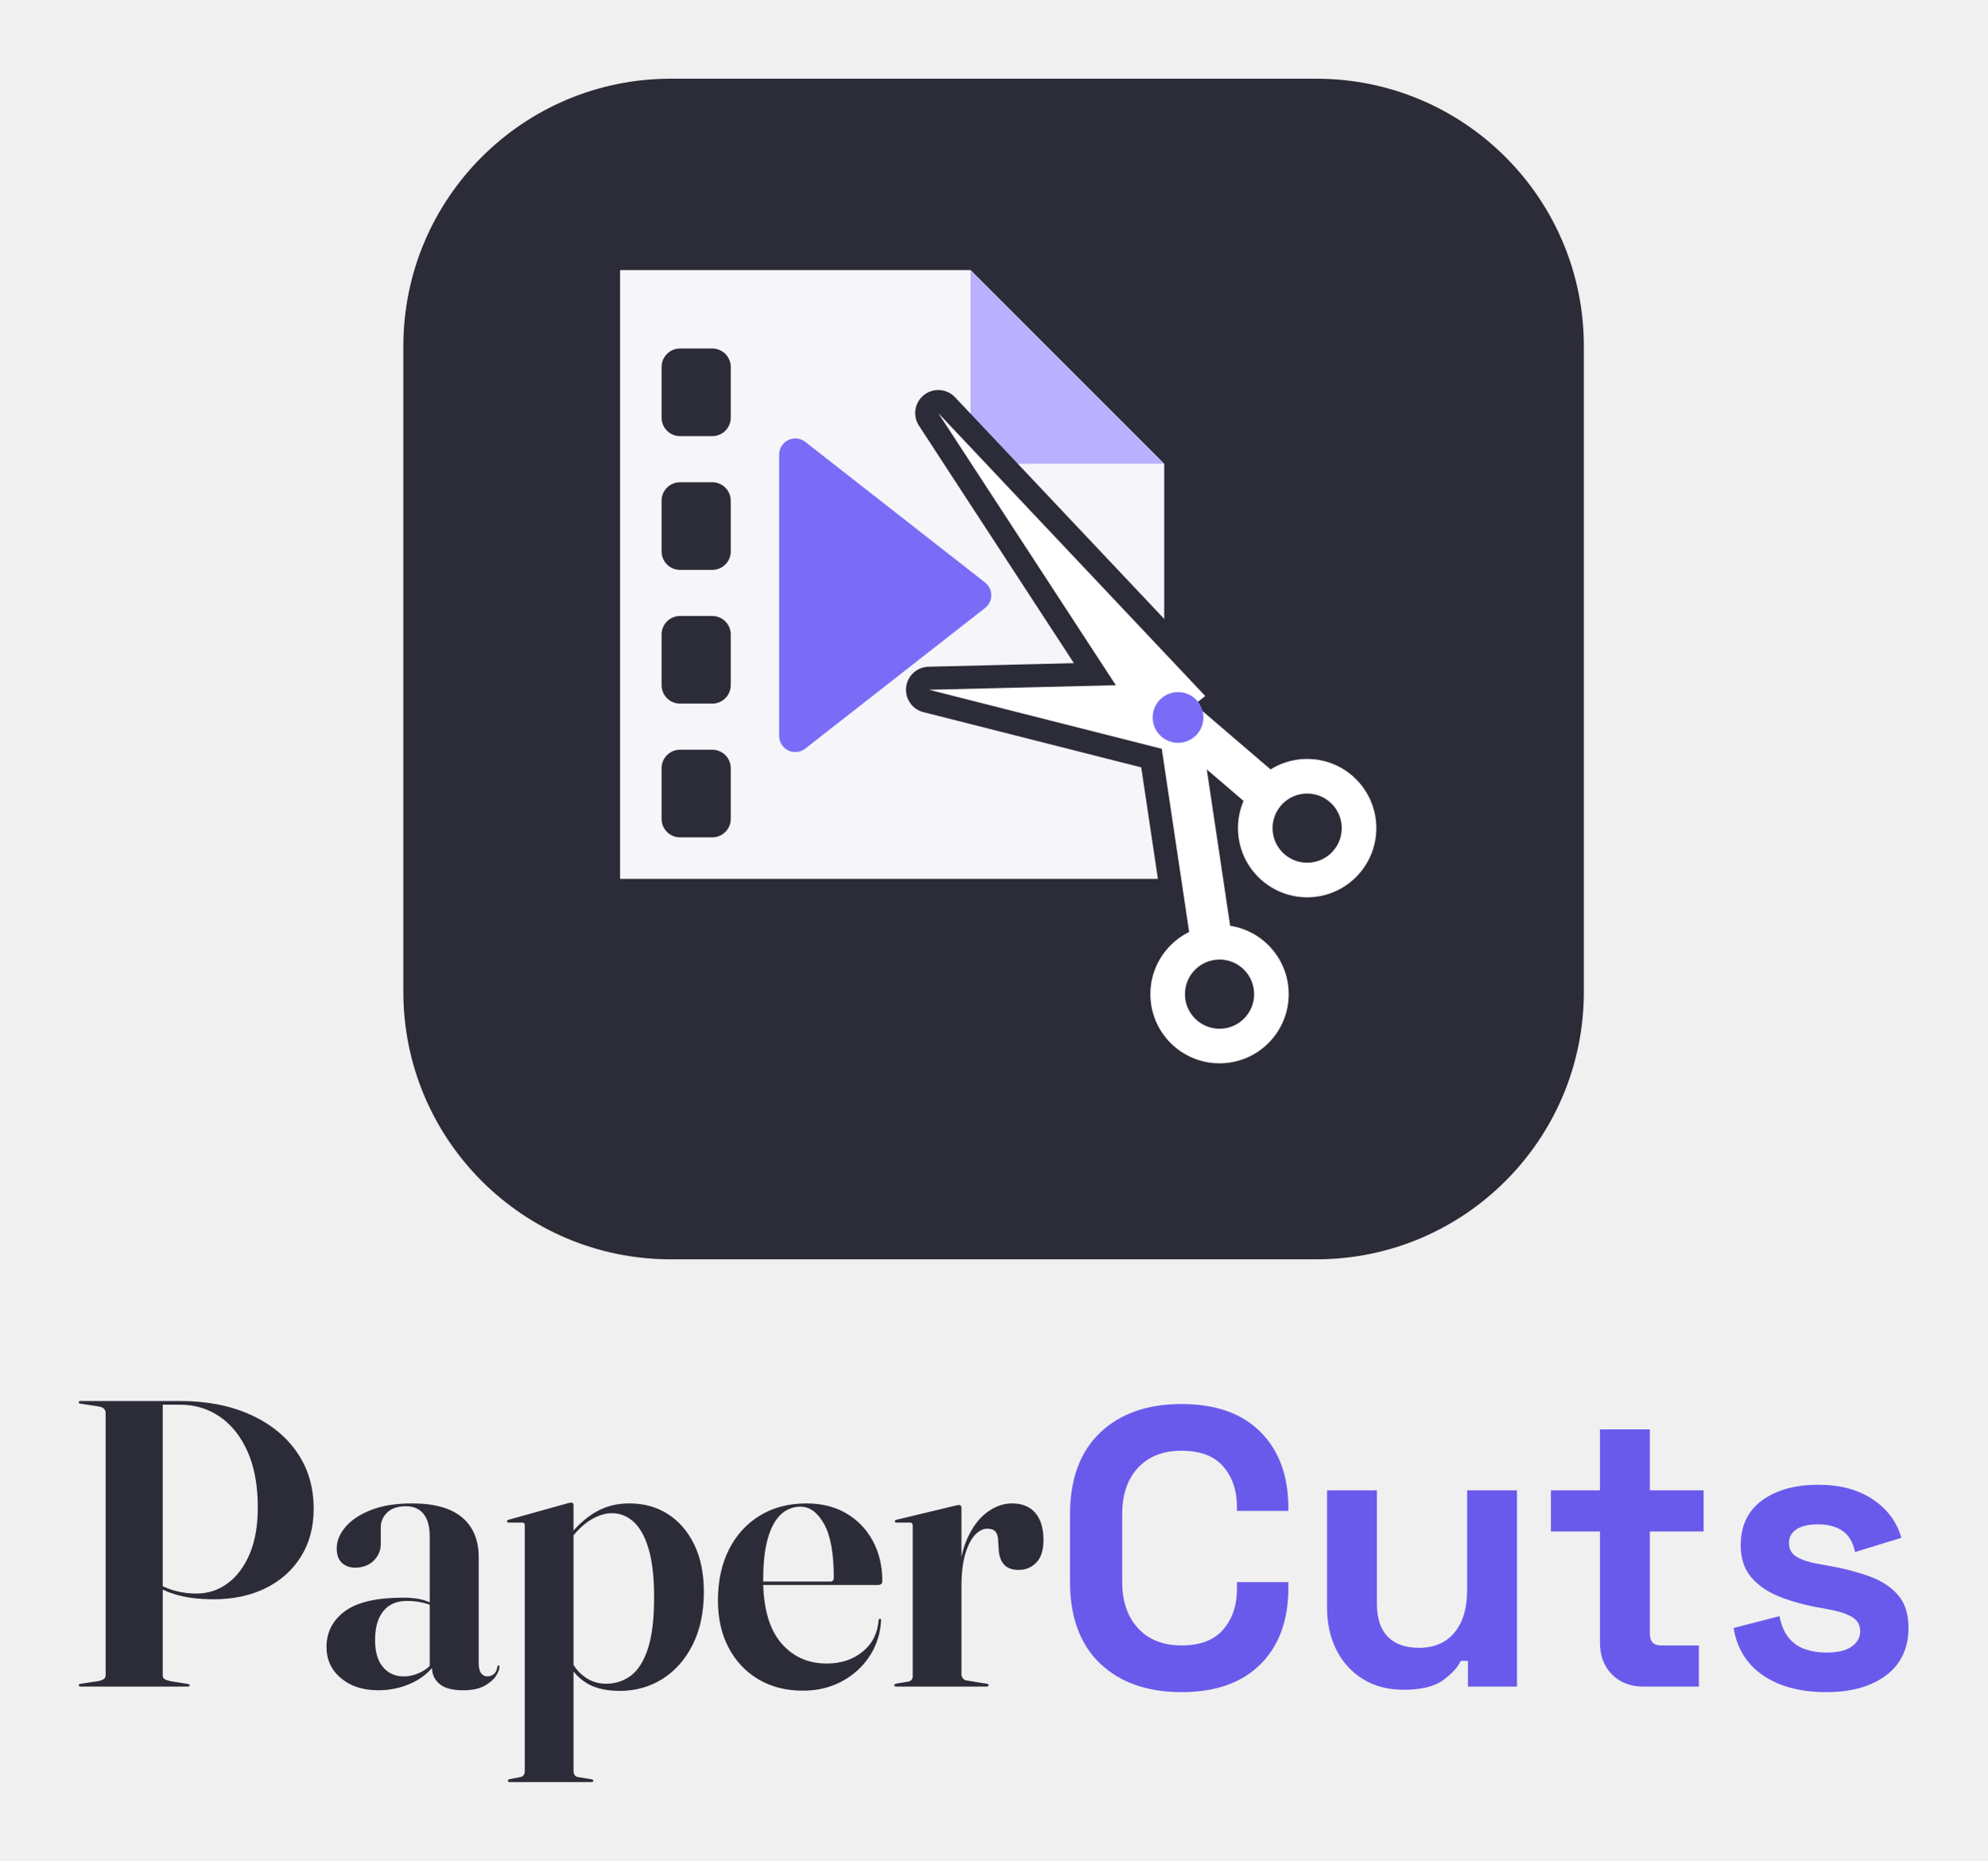
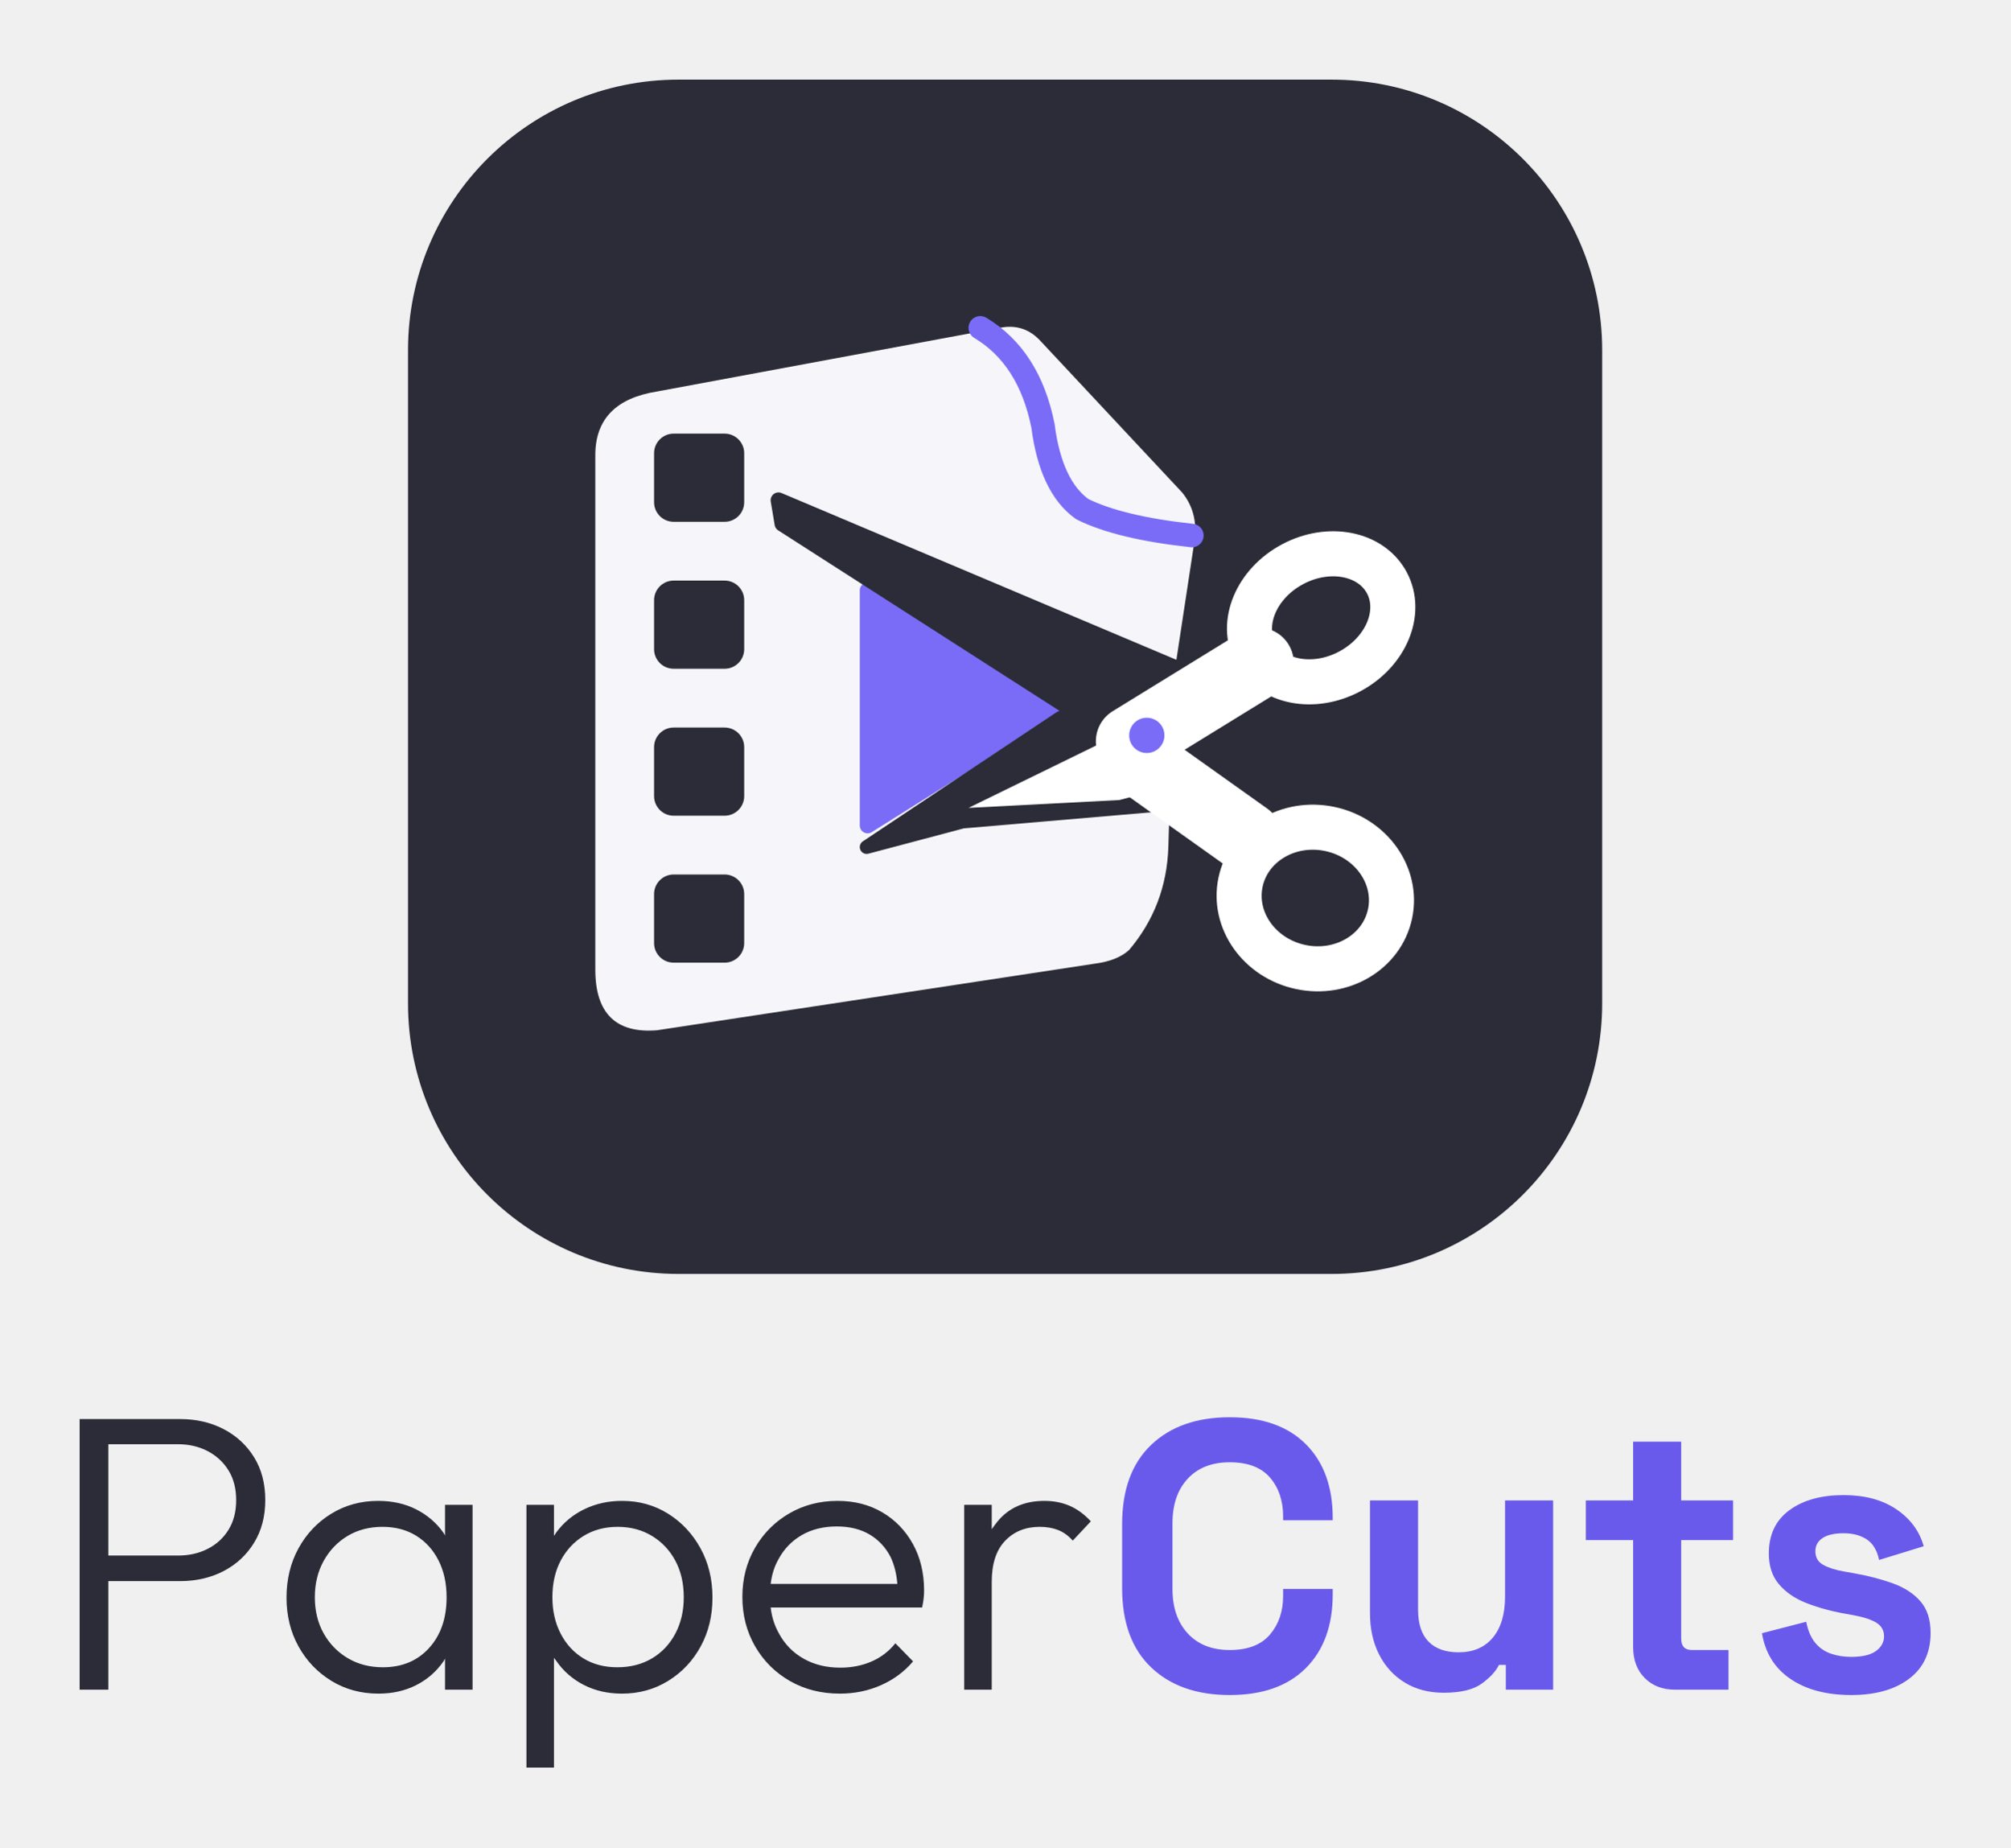
- <svg xmlns="http://www.w3.org/2000/svg" viewBox="0 0 606.0 567.4">
+ <svg xmlns="http://www.w3.org/2000/svg" viewBox="0 0 606.0 556.8">
  <g transform="translate(123.0 24) scale(0.70312)">
    <rect width="512" height="512" rx="116" fill="#2B2C37" />
-     <defs>
-       <g id="scis">
-         <path d="M276 186L391.8 308.7L368.2 327.3Z" />
-         <path d="M272 306L382.7 303.3L377.3 332.7Z" />
-         <path d="M371.1 319.3L388.9 316.7L403.3 413L385.5 415.6Z" />
-         <path d="M374.1 324.8L385.9 311.2L423.7 343.6L411.9 357.2Z" />
-         <path fill-rule="evenodd" d="M406 366A30 30 0 1 0 466 366A30 30 0 1 0 406 366ZM421 366A15 15 0 1 0 451 366A15 15 0 1 0 421 366Z" />
-         <path fill-rule="evenodd" d="M368 438A30 30 0 1 0 428 438A30 30 0 1 0 368 438ZM383 438A15 15 0 1 0 413 438A15 15 0 1 0 383 438Z" />
+     <g transform="translate(53 77) scale(.42)">
+       <path fill="#F5F5FA" d="M128 135L478 70Q503 65 520 84L664 238Q682 260 676 292L655 430L650 600Q648 660 610 705Q598 716 575 719L128 787Q65 792 65 725V200Q65 145 128 135Z" />
+       <path fill="none" stroke="#7A6CF6" stroke-width="24" stroke-linecap="round" stroke-linejoin="round" d="M458 70Q508 100 522 170Q530 232 562 255Q600 274 674 282" />
+       <g fill="#2B2C37">
+         <rect x="125" y="178" width="92" height="90" rx="20" />
+         <rect x="125" y="328" width="92" height="90" rx="20" />
+         <rect x="125" y="478" width="92" height="90" rx="20" />
+         <rect x="125" y="628" width="92" height="90" rx="20" />
      </g>
-     </defs>
-     <g transform="translate(-44 -41)">
-       <path d="M138 124H290L374 208V388H138Z" fill="#F5F5FA" />
-       <path d="M290 124V208H374Z" fill="#B9B1FF" />
-       <g fill="#2B2C37">
-         <rect x="156" y="158" width="30" height="38" rx="8" />
-         <rect x="156" y="216" width="30" height="38" rx="8" />
-         <rect x="156" y="274" width="30" height="38" rx="8" />
-         <rect x="156" y="332" width="30" height="38" rx="8" />
+       <path fill="#7A6CF6" stroke="#7A6CF6" stroke-width="16" stroke-linejoin="round" d="M343 338V578L534 458Z" />
+       <path fill="#2B2C37" stroke="#2B2C37" stroke-width="16" stroke-linejoin="round" d="M252 246L664 420L574 474L256 270Z" />
+       <path fill="#2B2C37" stroke="#2B2C37" stroke-width="14" stroke-linejoin="round" d="M342 600L540 468L668 520L650 556L440 574Z" />
+       <path fill="#FFFFFF" d="M446 560L622 474L668 534L600 552Z" />
+       <g fill="none" stroke="#FFFFFF" stroke-linecap="round">
+         <path stroke-width="72" d="M612 492L742 412" />
+         <path stroke-width="72" d="M612 506L730 590" />
+         <ellipse cx="806" cy="366" rx="76" ry="62" stroke-width="46" transform="rotate(-28 806 366)" />
+         <ellipse cx="800" cy="652" rx="78" ry="72" stroke-width="46" transform="rotate(12 800 652)" />
      </g>
-       <path d="M214 204V326L292 265Z" fill="#7A6CF6" stroke="#7A6CF6" stroke-width="14" stroke-linejoin="round" />
-       <use href="#scis" fill="#2B2C37" stroke="#2B2C37" stroke-width="20" stroke-linejoin="round" />
-       <use href="#scis" fill="#FFFFFF" />
-       <circle cx="380" cy="318" r="11" fill="#7A6CF6" />
+       <circle cx="628" cy="486" r="18" fill="#7A6CF6" />
    </g>
  </g>
-   <g transform="translate(19.77 514.28) scale(0.622)">
-     <path fill="#2B2C37" d="M122.0 -87.2Q122.0 -73.7 115.75 -63.7Q109.5 -53.7 98.45 -48.25Q87.4 -42.8 72.9 -42.8Q61.9 -42.8 53.8 -45.3Q50.8 -46.2 48.0 -47.5V-5.5Q48.0 -4.3 48.9 -3.7Q49.8 -3.1 51.6 -2.7L60.2 -1.3Q60.7 -1.2 60.95 -1.1Q61.2 -1.0 61.2 -0.6Q61.2 -0.4 60.95 -0.2Q60.7 0.0 60.3 0.0H7.8Q7.4 0.0 7.1 -0.2Q6.8 -0.4 6.8 -0.7Q6.8 -1.2 7.9 -1.4L16.5 -2.7Q18.3 -3.1 19.15 -3.75Q20.0 -4.4 20.0 -5.4V-134.2Q20.0 -135.4 19.2 -136.2Q18.4 -137.0 16.7 -137.3L7.7 -138.7Q6.8 -138.8 6.8 -139.3Q6.8 -139.7 7.05 -139.85Q7.3 -140.0 7.8 -140.0H56.5Q76.0 -140.0 90.75 -133.4Q105.5 -126.8 113.75 -114.95Q122.0 -103.1 122.0 -87.2ZM48.0 -49.2Q48.1 -49.1 48.2 -49.1Q52.4 -47.2 56.45 -46.4Q60.5 -45.6 64.4 -45.6Q73.0 -45.6 79.8 -50.6Q86.6 -55.6 90.6 -65.0Q94.6 -74.4 94.6 -87.8Q94.6 -104.0 89.6 -115.2Q84.6 -126.4 76.0 -132.3Q67.4 -138.2 56.5 -138.2H48.0ZM128.3 -19.4Q128.3 -30.3 137.3 -36.95Q146.3 -43.6 165.9 -43.6Q172.0 -43.6 176.0 -42.4Q177.5 -41.9 178.9 -41.3V-73.6Q178.9 -80.8 175.9 -84.6Q172.9 -88.4 167.3 -88.4Q161.1 -88.4 158.0 -85.3Q154.9 -82.2 154.9 -78.2V-70.1Q154.9 -65.1 151.4 -61.7Q147.9 -58.3 142.3 -58.3Q138.4 -58.3 135.85 -60.65Q133.3 -63.0 133.3 -67.8Q133.3 -73.1 137.5 -78.15Q141.7 -83.2 149.95 -86.5Q158.2 -89.8 170.2 -89.8Q186.6 -89.8 194.75 -82.95Q202.9 -76.1 202.9 -63.5V-11.6Q202.9 -8.1 204.1 -6.55Q205.3 -5.0 207.1 -5.0Q208.9 -5.0 210.3 -6.1Q211.7 -7.2 212.1 -9.8Q212.1 -10.1 212.25 -10.25Q212.4 -10.4 212.6 -10.4Q212.8 -10.4 212.95 -10.25Q213.1 -10.1 213.1 -9.8Q213.1 -7.9 211.35 -5.2Q209.6 -2.5 205.7 -0.35Q201.8 1.8 195.3 1.8Q187.3 1.8 183.7 -1.3Q180.1 -4.3 180.0 -9.1Q176.0 -4.5 170.2 -1.8Q162.5 1.8 153.7 1.8Q142.4 1.8 135.35 -4.15Q128.3 -10.1 128.3 -19.4ZM178.9 -40.1Q177.3 -40.7 175.6 -41.1Q172.1 -42.0 167.7 -42.0Q160.2 -42.0 156.15 -37.0Q152.1 -32.0 152.1 -22.9Q152.1 -14.1 156.0 -9.55Q159.9 -5.0 166.1 -5.0Q170.3 -5.0 174.4 -7.0Q176.9 -8.2 178.9 -10.1ZM249.4 -89.0V-76.5Q254.8 -82.5 260.5 -85.7Q267.6 -89.8 276.8 -89.8Q287.5 -89.8 295.7 -84.55Q303.9 -79.3 308.6 -69.6Q313.3 -59.9 313.3 -46.5Q313.3 -31.5 307.85 -20.6Q302.4 -9.7 293.05 -3.8Q283.7 2.1 272.1 2.1Q262.3 2.1 256.2 -1.5Q252.4 -3.7 249.4 -7.4V41.3Q249.4 42.6 249.95 43.4Q250.5 44.2 251.8 44.4L258.1 45.4Q258.7 45.5 258.9 45.7Q259.1 45.9 259.1 46.2Q259.1 46.4 258.9 46.6Q258.7 46.8 258.3 46.8H218Q217.7 46.8 217.45 46.6Q217.2 46.4 217.2 46.2Q217.2 45.9 217.5 45.65Q217.8 45.4 218.5 45.3L223.1 44.4Q224.4 44.2 224.95 43.4Q225.5 42.6 225.5 41.4V-79.1Q225.5 -79.7 225.2 -80.05Q224.9 -80.4 224.2 -80.4H217.7Q217.2 -80.4 217.0 -80.6Q216.8 -80.8 216.8 -81.1Q216.8 -81.4 217.05 -81.55Q217.3 -81.7 217.6 -81.8L246.3 -89.8Q247.2 -90.1 247.55 -90.15Q247.9 -90.2 248.3 -90.2Q248.8 -90.2 249.1 -89.85Q249.4 -89.5 249.4 -89.0ZM249.4 -74.2V-10.6Q251.8 -6.8 255.1 -4.6Q259.6 -1.4 265.4 -1.4Q272.2 -1.4 277.5 -5.35Q282.8 -9.3 285.85 -18.55Q288.9 -27.8 288.9 -43.7Q288.9 -58.5 286.2 -67.55Q283.5 -76.6 278.85 -80.8Q274.2 -85.0 268.2 -85.0Q263.4 -85.0 258.1 -81.9Q253.7 -79.3 249.4 -74.2ZM400.8 -51.7Q400.8 -50.8 400.25 -50.3Q399.7 -49.8 398.5 -49.8H342.4Q343.0 -31.2 351.0 -21.6Q359.6 -11.3 373.6 -11.3Q383.9 -11.3 391.05 -17.05Q398.2 -22.8 399.0 -32.6Q399.1 -33.0 399.3 -33.15Q399.5 -33.3 399.6 -33.3Q399.8 -33.3 400.0 -33.1Q400.2 -32.9 400.2 -32.4Q399.6 -22.5 394.45 -14.75Q389.3 -7.0 380.85 -2.5Q372.4 2.0 361.9 2.0Q349.5 2.0 340.15 -3.5Q330.8 -9.0 325.5 -18.95Q320.2 -28.9 320.2 -42.2Q320.2 -56.4 325.55 -67.1Q330.9 -77.8 340.7 -83.8Q350.5 -89.8 363.6 -89.8Q374.9 -89.8 383.25 -84.85Q391.6 -79.9 396.2 -71.3Q400.8 -62.7 400.8 -51.7ZM375.3 -51.5Q377.0 -51.5 377.0 -53.4Q377.0 -71.2 372.25 -79.7Q367.5 -88.2 360.7 -88.2Q355.1 -88.2 351.0 -84.35Q346.9 -80.5 344.65 -72.6Q342.4 -64.7 342.4 -52.5Q342.4 -52.0 342.4 -51.5ZM439.6 -87.7V-63.4Q440.5 -68.1 442.2 -72.0Q446 -80.8 451.95 -85.3Q457.9 -89.8 464.4 -89.8Q471.8 -89.8 475.8 -85.15Q479.8 -80.5 479.8 -71.9Q479.8 -64.4 476.3 -60.8Q472.8 -57.2 467.6 -57.2Q462.8 -57.2 460.4 -59.9Q458 -62.6 457.8 -67.9L457.6 -71.1Q457.6 -74.2 456.4 -75.8Q455.2 -77.4 452.2 -77.4Q449.1 -77.4 446.2 -74.3Q443.3 -71.2 441.45 -64.95Q439.6 -58.7 439.6 -49.3V-6.1Q439.6 -5.0 440.25 -4.1Q440.9 -3.2 442.1 -3.0L452 -1.4Q452.6 -1.3 452.75 -1.1Q452.9 -0.9 452.9 -0.6Q452.9 -0.4 452.65 -0.2Q452.4 0.0 452 0.0H407.6Q407.2 0.0 406.9 -0.25Q406.6 -0.5 406.6 -0.7Q406.6 -0.9 406.95 -1.15Q407.3 -1.4 407.9 -1.5L413.3 -2.4Q414.6 -2.6 415.15 -3.35Q415.7 -4.1 415.7 -5.1V-78.8Q415.7 -79.5 415.45 -79.95Q415.2 -80.4 414.4 -80.4H407.6Q407.4 -80.4 407.15 -80.6Q406.9 -80.8 406.9 -81.0Q406.9 -81.3 407.15 -81.5Q407.4 -81.7 407.8 -81.8L436.6 -88.7Q437.3 -88.9 437.7 -88.95Q438.1 -89.0 438.5 -89.0Q439.1 -89.0 439.35 -88.6Q439.6 -88.2 439.6 -87.7Z" />
-     <path fill="#6A5AEB" d="M547.508 2.716Q522.288 2.716 507.544 -11.349Q492.8 -25.414 492.8 -51.604V-84.196Q492.8 -110.386 507.544 -124.451Q522.288 -138.516 547.508 -138.516Q572.534 -138.516 586.211 -124.839Q599.888 -111.162 599.888 -87.3V-86.136H574.668V-88.076Q574.668 -100.104 567.975 -107.864Q561.282 -115.624 547.508 -115.624Q533.928 -115.624 526.168 -107.282Q518.408 -98.94 518.408 -84.584V-51.216Q518.408 -37.054 526.168 -28.615Q533.928 -20.176 547.508 -20.176Q561.282 -20.176 567.975 -28.033Q574.668 -35.89 574.668 -47.724V-51.216H599.888V-48.5Q599.888 -24.638 586.211 -10.961Q572.534 2.716 547.508 2.716ZM656.282 1.552Q645.03 1.552 636.591 -3.589Q628.152 -8.73 623.496 -17.848Q618.84 -26.966 618.84 -38.8V-96.224H643.284V-40.74Q643.284 -29.876 648.619 -24.444Q653.954 -19.012 663.848 -19.012Q675.1 -19.012 681.308 -26.481Q687.516 -33.95 687.516 -47.336V-96.224H711.96V0.0H687.904V-12.61H684.412Q682.084 -7.76 675.682 -3.104Q669.28 1.552 656.282 1.552ZM773.98 0.0Q764.474 0.0 758.557 -5.917Q752.64 -11.834 752.64 -21.728V-76.048H728.584V-96.224H752.64V-126.1H777.084V-96.224H803.468V-76.048H777.084V-25.996Q777.084 -20.176 782.516 -20.176H801.14V0.0ZM863.548 2.716Q844.73 2.716 832.702 -5.432Q820.674 -13.58 818.152 -28.712L840.656 -34.532Q842.014 -27.742 845.215 -23.862Q848.416 -19.982 853.169 -18.333Q857.922 -16.684 863.548 -16.684Q872.084 -16.684 876.158 -19.691Q880.232 -22.698 880.232 -27.16Q880.232 -31.622 876.352 -34.047Q872.472 -36.472 863.936 -38.024L858.504 -38.994Q848.416 -40.934 840.074 -44.329Q831.732 -47.724 826.688 -53.738Q821.644 -59.752 821.644 -69.258Q821.644 -83.614 832.12 -91.277Q842.596 -98.94 859.668 -98.94Q875.77 -98.94 886.44 -91.762Q897.11 -84.584 900.408 -72.944L877.71 -65.96Q876.158 -73.332 871.405 -76.436Q866.652 -79.54 859.668 -79.54Q852.684 -79.54 848.998 -77.115Q845.312 -74.69 845.312 -70.422Q845.312 -65.766 849.192 -63.535Q853.072 -61.304 859.668 -60.14L865.1 -59.17Q875.964 -57.23 884.791 -54.029Q893.618 -50.828 898.759 -44.911Q903.9 -38.994 903.9 -28.906Q903.9 -13.774 892.939 -5.529Q881.978 2.716 863.548 2.716Z" />
+   <g transform="translate(13.57 509.32) scale(0.59286)">
+     <path fill="#2B2C37" d="M17.6 0.0V-137.6H68.6Q81.0 -137.6 90.8 -132.5Q100.6 -127.4 106.3 -118.2Q112.0 -109.0 112.0 -96.4Q112.0 -84.0 106.3 -74.7Q100.6 -65.4 90.8 -60.3Q81.0 -55.2 68.6 -55.2H32.2V0.0ZM32.2 -124.8V-68.2H67.6Q76.0 -68.2 82.7 -71.6Q89.4 -75.0 93.3 -81.3Q97.2 -87.6 97.2 -96.4Q97.2 -105.2 93.3 -111.5Q89.4 -117.8 82.7 -121.3Q76.0 -124.8 67.6 -124.8ZM169.6 2.0Q156.2 2.0 145.6 -4.5Q135.0 -11.0 128.9 -22.0Q122.8 -33.0 122.8 -46.8Q122.8 -60.8 128.9 -71.9Q135.0 -83.0 145.6 -89.5Q156.2 -96.0 169.4 -96.0Q180.2 -96.0 188.7 -91.7Q197.2 -87.4 202.6 -79.8Q203.0 -79.0 203.4 -78.4V-94.0H217.4V0.0H203.4V-15.8Q203.0 -15.0 202.6 -14.4Q197.2 -6.6 188.7 -2.3Q180.2 2.0 169.6 2.0ZM171.8 -11.4Q186.4 -11.4 195.3 -21.2Q204.2 -31.0 204.2 -47.0Q204.2 -57.6 200.1 -65.7Q196.0 -73.8 188.7 -78.3Q181.4 -82.8 171.6 -82.8Q161.6 -82.8 153.9 -78.2Q146.2 -73.6 141.7 -65.5Q137.2 -57.4 137.2 -47.0Q137.2 -36.6 141.7 -28.6Q146.2 -20.6 154.0 -16.0Q161.8 -11.4 171.8 -11.4ZM293.4 2.0Q282.6 2.0 274.0 -2.4Q265.4 -6.8 260.0 -14.6Q259.4 -15.4 258.8 -16.2V39.6H244.8V-94.0H258.8V-78.2Q259.4 -79.0 260.0 -80.0Q265.6 -87.6 274.3 -91.8Q283.0 -96.0 293.4 -96.0Q306.4 -96.0 316.8 -89.5Q327.2 -83.0 333.3 -71.9Q339.4 -60.8 339.4 -46.8Q339.4 -33.0 333.4 -22.0Q327.4 -11.0 316.9 -4.5Q306.4 2.0 293.4 2.0ZM291.0 -11.4Q301.0 -11.4 308.6 -15.9Q316.2 -20.4 320.5 -28.5Q324.8 -36.6 324.8 -47.0Q324.8 -57.6 320.5 -65.6Q316.2 -73.6 308.6 -78.2Q301.0 -82.8 291.2 -82.8Q281.4 -82.8 273.9 -78.2Q266.4 -73.6 262.2 -65.6Q258.0 -57.6 258.0 -47.0Q258.0 -36.6 262.2 -28.5Q266.4 -20.4 273.8 -15.9Q281.2 -11.4 291.0 -11.4ZM404.2 2.0Q390.0 2.0 378.8 -4.4Q367.6 -10.8 361.1 -22.0Q354.6 -33.2 354.6 -47.2Q354.6 -61.0 361.0 -72.1Q367.4 -83.2 378.4 -89.6Q389.4 -96.0 403.0 -96.0Q415.8 -96.0 425.7 -90.2Q435.6 -84.4 441.3 -74.1Q447.0 -63.8 447.0 -50.4Q447.0 -48.8 446.8 -46.7Q446.6 -44.6 446.0 -41.8H369.0Q369.8 -34.6 373.2 -28.6Q377.6 -20.4 385.7 -15.8Q393.8 -11.2 404.4 -11.2Q413.0 -11.2 420.2 -14.3Q427.4 -17.4 432.4 -23.6L441.4 -14.4Q434.8 -6.6 425.1 -2.3Q415.4 2.0 404.2 2.0ZM369.0 -53.8H433.4Q432.8 -61.4 430.0 -67.4Q426.2 -74.8 419.3 -78.9Q412.4 -83.0 402.6 -83.0Q392.4 -83.0 384.8 -78.6Q377.2 -74.2 373.0 -66.4Q369.8 -60.8 369.0 -53.8ZM467.4 0.0V-94.0H481.4V-81.6Q482.8 -83.6 484.4 -85.6Q493 -96.0 508.2 -96.0Q515.2 -96.0 521.0 -93.5Q526.8 -91.0 531.8 -85.6L522.6 -75.8Q519.2 -79.6 515.1 -81.2Q511 -82.8 505.8 -82.8Q495 -82.8 488.2 -75.7Q481.4 -68.6 481.4 -54.8V0.0Z" />
+     <path fill="#6A5AEB" d="M602.408 2.716Q577.188 2.716 562.444 -11.349Q547.7 -25.414 547.7 -51.604V-84.196Q547.7 -110.386 562.444 -124.451Q577.188 -138.516 602.408 -138.516Q627.434 -138.516 641.111 -124.839Q654.788 -111.162 654.788 -87.3V-86.136H629.568V-88.076Q629.568 -100.104 622.875 -107.864Q616.182 -115.624 602.408 -115.624Q588.828 -115.624 581.068 -107.282Q573.308 -98.94 573.308 -84.584V-51.216Q573.308 -37.054 581.068 -28.615Q588.828 -20.176 602.408 -20.176Q616.182 -20.176 622.875 -28.033Q629.568 -35.89 629.568 -47.724V-51.216H654.788V-48.5Q654.788 -24.638 641.111 -10.961Q627.434 2.716 602.408 2.716ZM711.182 1.552Q699.93 1.552 691.491 -3.589Q683.052 -8.73 678.396 -17.848Q673.74 -26.966 673.74 -38.8V-96.224H698.184V-40.74Q698.184 -29.876 703.519 -24.444Q708.854 -19.012 718.748 -19.012Q730.0 -19.012 736.208 -26.481Q742.416 -33.95 742.416 -47.336V-96.224H766.86V0.0H742.804V-12.61H739.312Q736.984 -7.76 730.582 -3.104Q724.18 1.552 711.182 1.552ZM828.88 0.0Q819.374 0.0 813.457 -5.917Q807.54 -11.834 807.54 -21.728V-76.048H783.484V-96.224H807.54V-126.1H831.984V-96.224H858.368V-76.048H831.984V-25.996Q831.984 -20.176 837.416 -20.176H856.04V0.0ZM918.448 2.716Q899.63 2.716 887.602 -5.432Q875.574 -13.58 873.052 -28.712L895.556 -34.532Q896.914 -27.742 900.115 -23.862Q903.316 -19.982 908.069 -18.333Q912.822 -16.684 918.448 -16.684Q926.984 -16.684 931.058 -19.691Q935.132 -22.698 935.132 -27.16Q935.132 -31.622 931.252 -34.047Q927.372 -36.472 918.836 -38.024L913.404 -38.994Q903.316 -40.934 894.974 -44.329Q886.632 -47.724 881.588 -53.738Q876.544 -59.752 876.544 -69.258Q876.544 -83.614 887.02 -91.277Q897.496 -98.94 914.568 -98.94Q930.67 -98.94 941.34 -91.762Q952.01 -84.584 955.308 -72.944L932.61 -65.96Q931.058 -73.332 926.305 -76.436Q921.552 -79.54 914.568 -79.54Q907.584 -79.54 903.898 -77.115Q900.212 -74.69 900.212 -70.422Q900.212 -65.766 904.092 -63.535Q907.972 -61.304 914.568 -60.14L920.0 -59.17Q930.864 -57.23 939.691 -54.029Q948.518 -50.828 953.659 -44.911Q958.8 -38.994 958.8 -28.906Q958.8 -13.774 947.839 -5.529Q936.878 2.716 918.448 2.716Z" />
  </g>
</svg>
